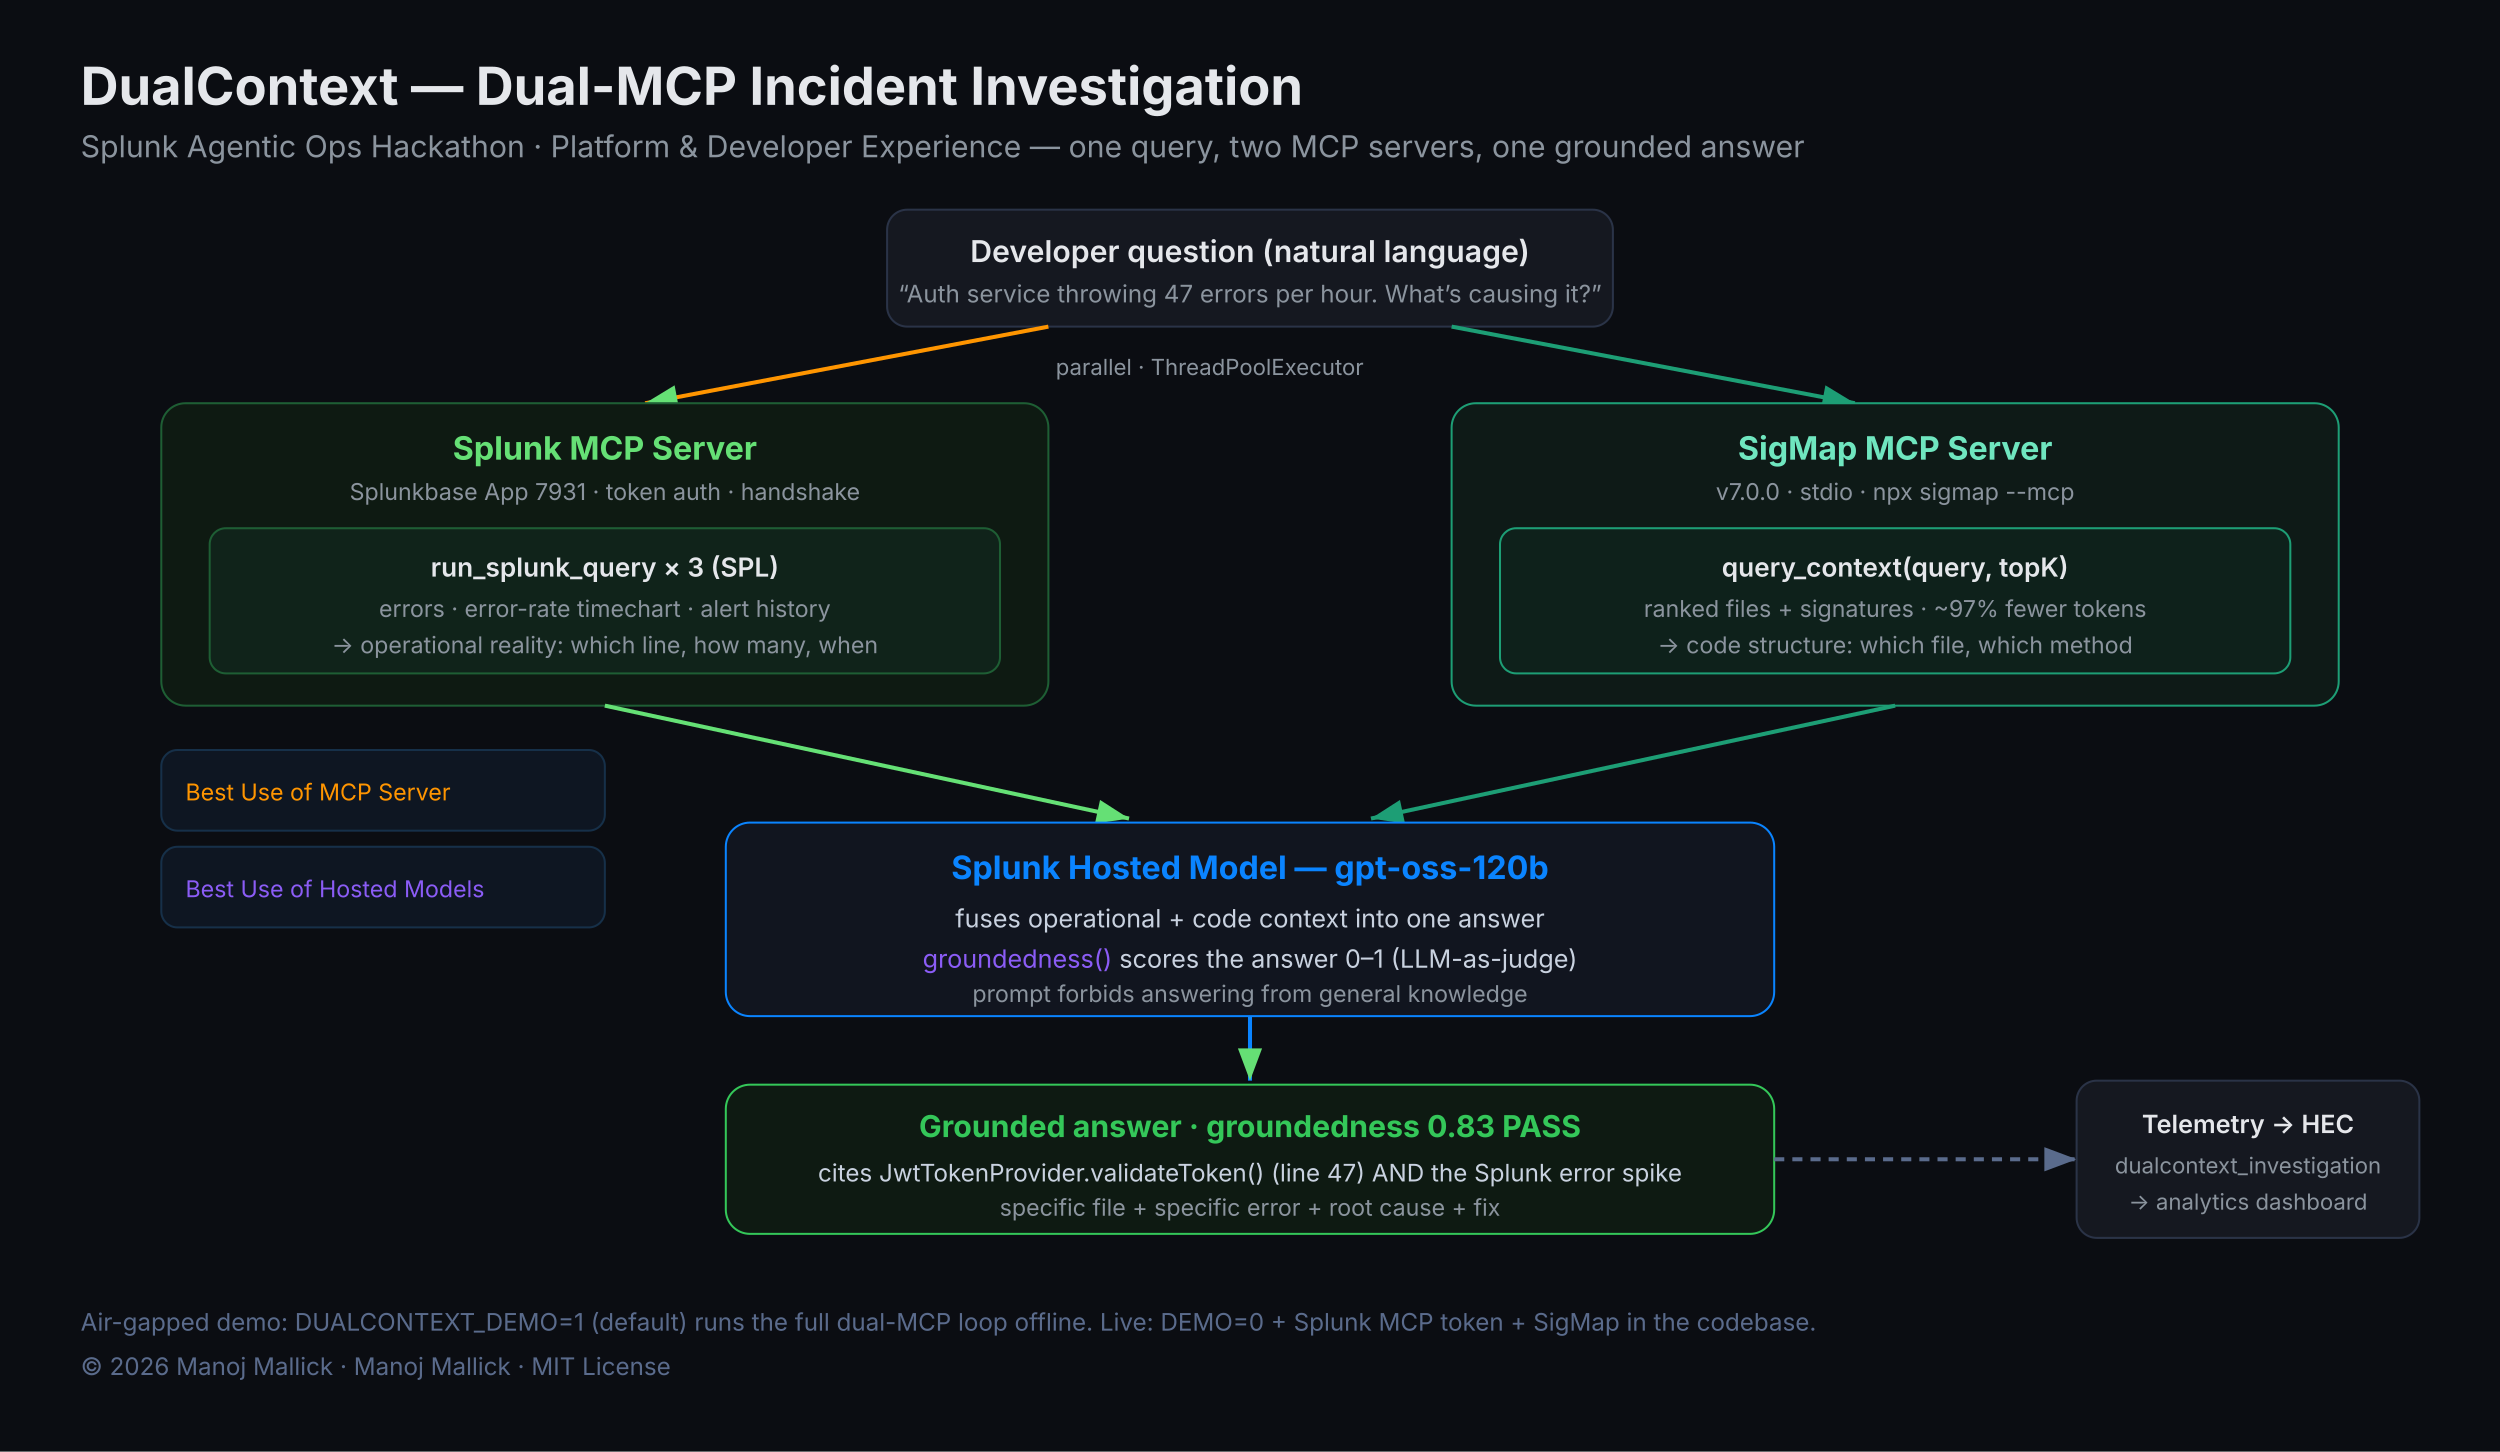
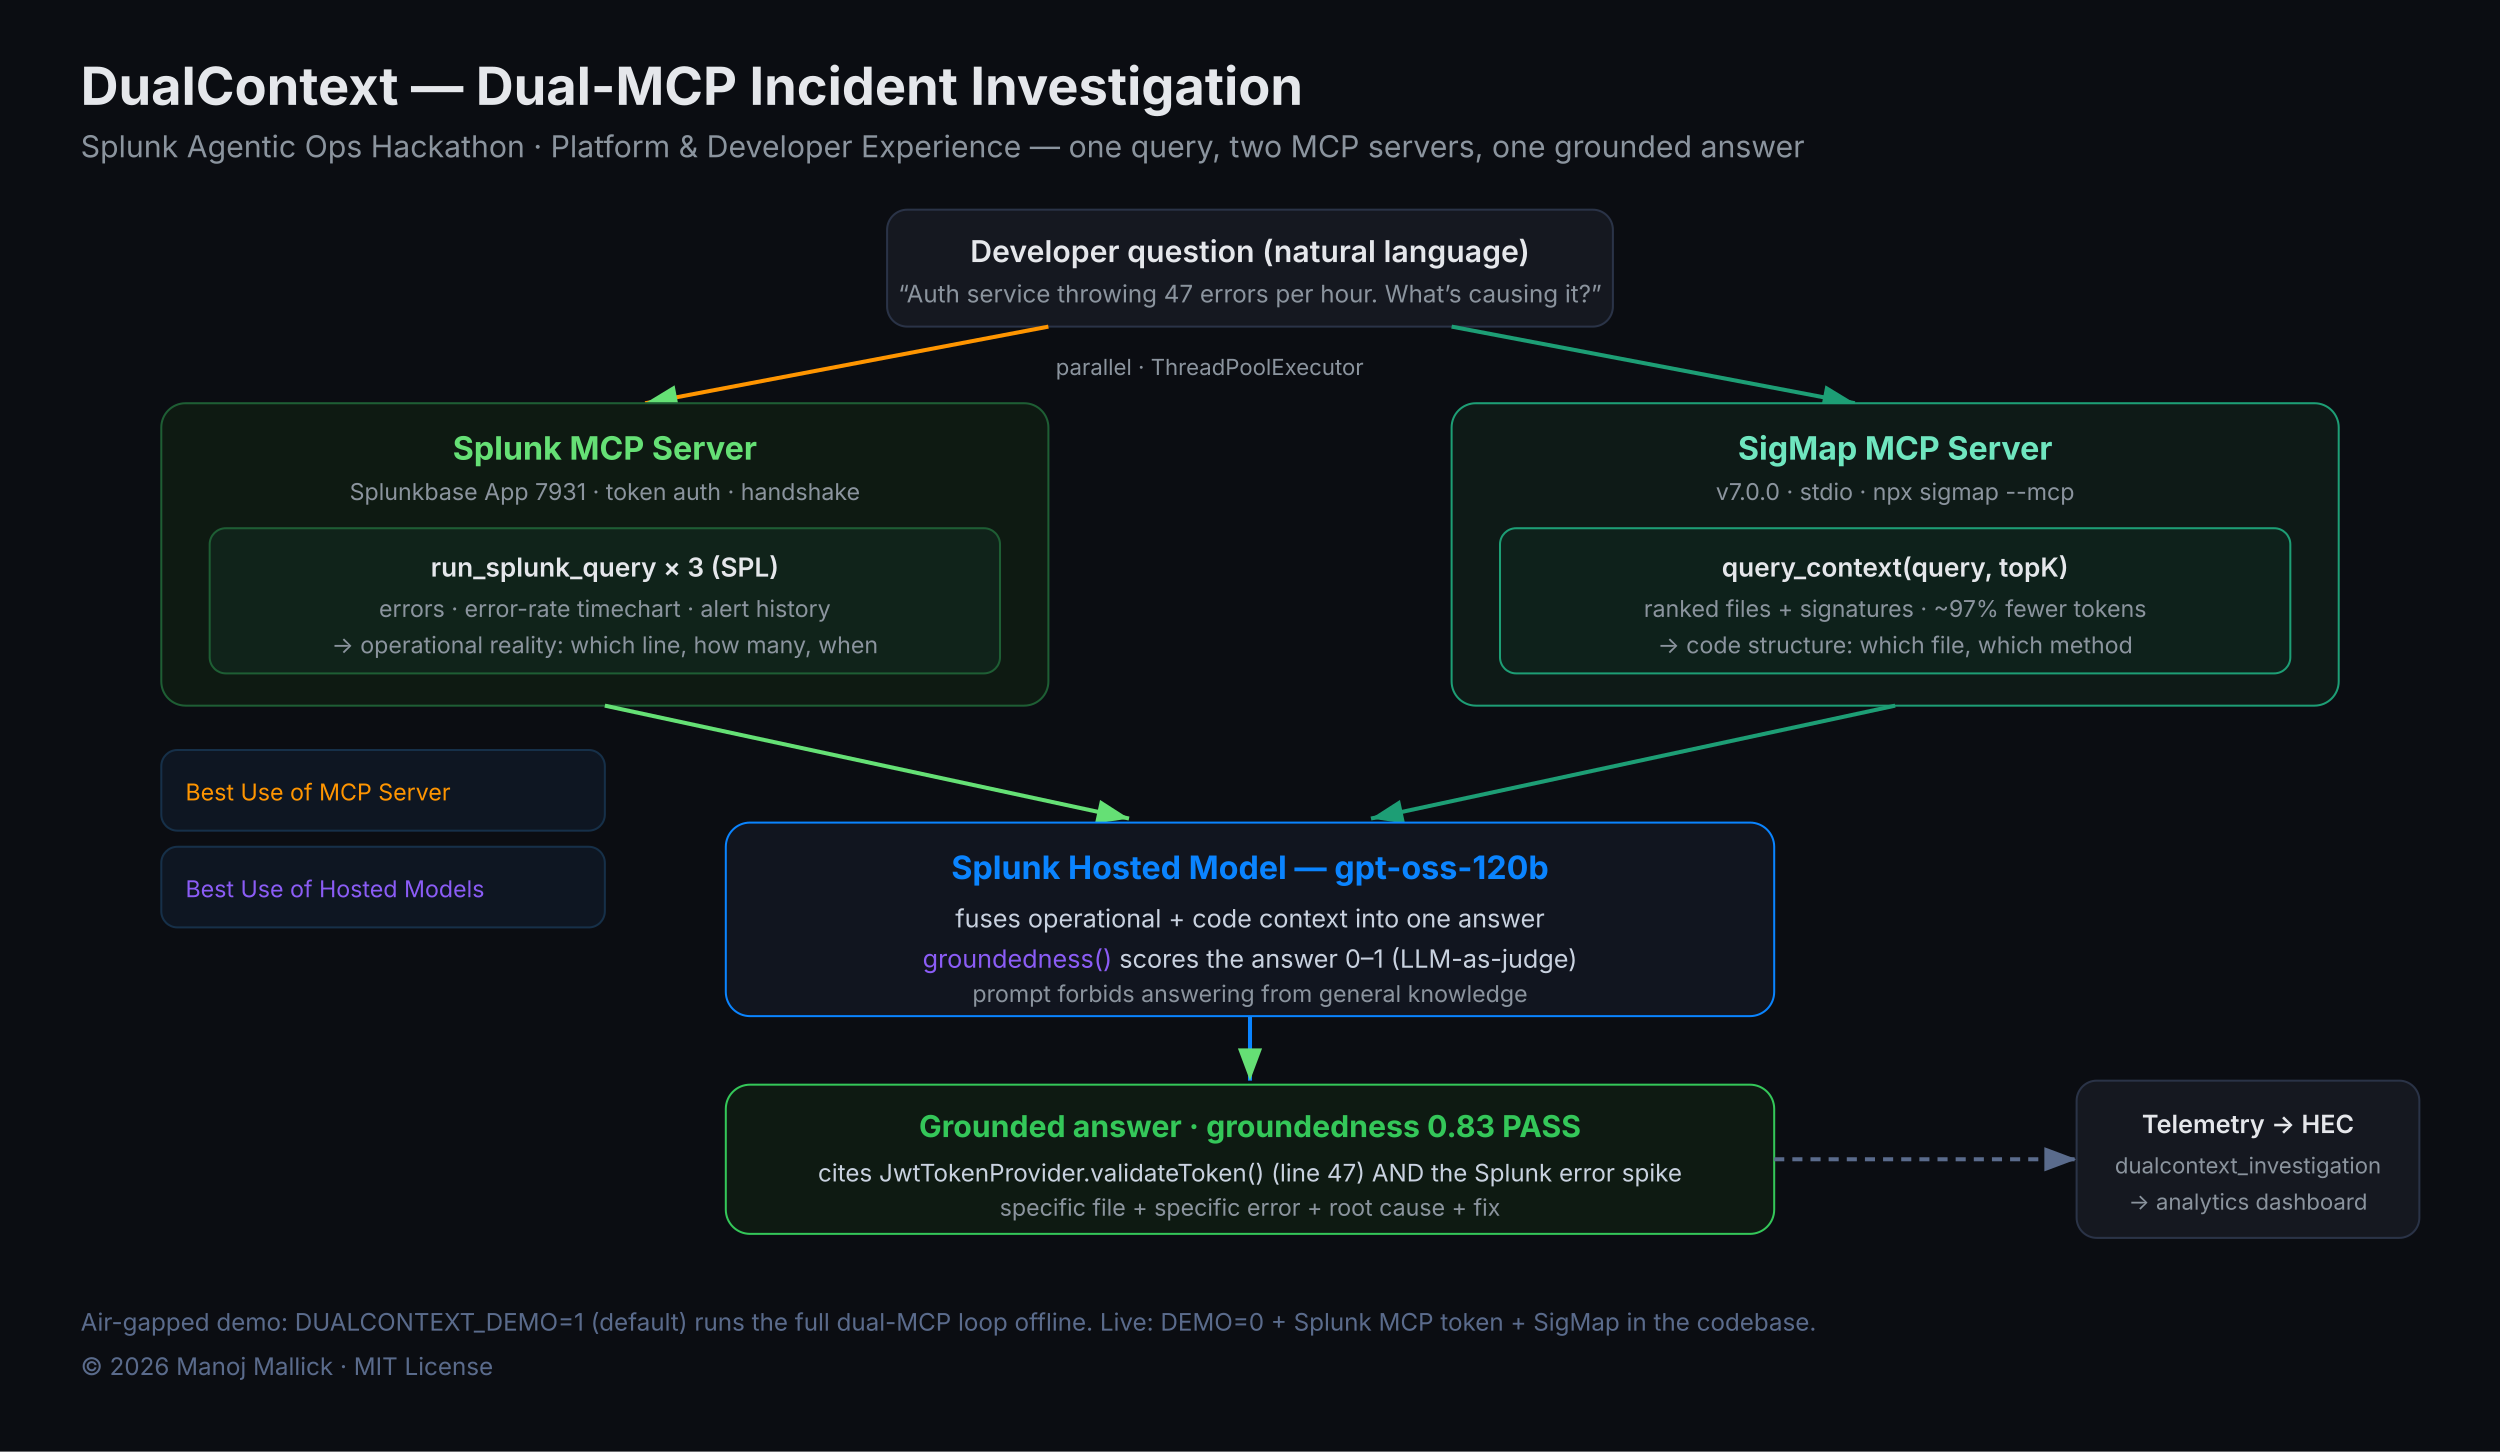
<svg xmlns="http://www.w3.org/2000/svg" width="1240" height="720" viewBox="0 0 1240 720" font-family="Inter, Helvetica, Arial, sans-serif">
  <defs>
    <marker id="aG" markerWidth="10" markerHeight="10" refX="8" refY="3" orient="auto" markerUnits="strokeWidth">
      <path d="M0,0 L8,3 L0,6 Z" fill="#65E075" />
    </marker>
    <marker id="aT" markerWidth="10" markerHeight="10" refX="8" refY="3" orient="auto" markerUnits="strokeWidth">
      <path d="M0,0 L8,3 L0,6 Z" fill="#1D9E75" />
    </marker>
    <marker id="aD" markerWidth="10" markerHeight="10" refX="8" refY="3" orient="auto" markerUnits="strokeWidth">
      <path d="M0,0 L8,3 L0,6 Z" fill="#5A6B8C" />
    </marker>
  </defs>
  <rect width="1240" height="720" fill="#0B0D12" />
  <text x="40" y="52" fill="#E5E7EB" font-size="26" font-weight="700">DualContext — Dual-MCP Incident Investigation</text>
  <text x="40" y="78" fill="#8B949E" font-size="15">Splunk Agentic Ops Hackathon · Platform &amp; Developer Experience — one query, two MCP servers, one grounded answer</text>
  <rect x="440" y="104" width="360" height="58" rx="10" fill="#151820" stroke="#2A3347" />
  <text x="620" y="130" fill="#E5E7EB" font-size="15" font-weight="600" text-anchor="middle">Developer question (natural language)</text>
  <text x="620" y="150" fill="#8B949E" font-size="12" text-anchor="middle">“Auth service throwing 47 errors per hour. What’s causing it?”</text>
  <line x1="520" y1="162" x2="320" y2="200" stroke="#FF9500" stroke-width="2" marker-end="url(#aG)" />
  <line x1="720" y1="162" x2="920" y2="200" stroke="#1D9E75" stroke-width="2" marker-end="url(#aT)" />
  <text x="600" y="186" fill="#8B949E" font-size="11" text-anchor="middle">parallel · ThreadPoolExecutor</text>
  <rect x="80" y="200" width="440" height="150" rx="12" fill="#0E1A12" stroke="#1E5E34" />
  <text x="300" y="228" fill="#65E075" font-size="16" font-weight="700" text-anchor="middle">Splunk MCP Server</text>
  <text x="300" y="248" fill="#8B949E" font-size="11.5" text-anchor="middle">Splunkbase App 7931 · token auth · handshake</text>
  <rect x="104" y="262" width="392" height="72" rx="8" fill="#10231A" stroke="#1E5E34" />
  <text x="300" y="286" fill="#E5E7EB" font-size="13" font-weight="600" text-anchor="middle" class="">run_splunk_query × 3 (SPL)</text>
  <text x="300" y="306" fill="#8B949E" font-size="11.5" text-anchor="middle">errors · error-rate timechart · alert history</text>
  <text x="300" y="324" fill="#8B949E" font-size="11.5" text-anchor="middle">→ operational reality: which line, how many, when</text>
  <rect x="720" y="200" width="440" height="150" rx="12" fill="#0E1A17" stroke="#1D9E75" />
  <text x="940" y="228" fill="#6fe6bf" font-size="16" font-weight="700" text-anchor="middle">SigMap MCP Server</text>
  <text x="940" y="248" fill="#8B949E" font-size="11.5" text-anchor="middle">v7.0.0 · stdio · npx sigmap --mcp</text>
  <rect x="744" y="262" width="392" height="72" rx="8" fill="#0E211B" stroke="#1D9E75" />
  <text x="940" y="286" fill="#E5E7EB" font-size="13" font-weight="600" text-anchor="middle">query_context(query, topK)</text>
  <text x="940" y="306" fill="#8B949E" font-size="11.5" text-anchor="middle">ranked files + signatures · ~97% fewer tokens</text>
  <text x="940" y="324" fill="#8B949E" font-size="11.5" text-anchor="middle">→ code structure: which file, which method</text>
  <line x1="300" y1="350" x2="560" y2="406" stroke="#65E075" stroke-width="2" marker-end="url(#aG)" />
  <line x1="940" y1="350" x2="680" y2="406" stroke="#1D9E75" stroke-width="2" marker-end="url(#aT)" />
  <rect x="360" y="408" width="520" height="96" rx="12" fill="#11151F" stroke="#0A84FF" />
  <text x="620" y="436" fill="#0A84FF" font-size="16" font-weight="700" text-anchor="middle">Splunk Hosted Model — gpt-oss-120b</text>
  <text x="620" y="460" fill="#C9D2E0" font-size="12.5" text-anchor="middle">fuses operational + code context into one answer</text>
  <text x="620" y="480" fill="#C9D2E0" font-size="12.5" text-anchor="middle">
    <tspan fill="#8B5CF6">groundedness()</tspan> scores the answer 0–1 (LLM-as-judge)</text>
  <text x="620" y="497" fill="#8B949E" font-size="11.5" text-anchor="middle">prompt forbids answering from general knowledge</text>
  <line x1="620" y1="504" x2="620" y2="536" stroke="#0A84FF" stroke-width="2" marker-end="url(#aG)" />
  <rect x="360" y="538" width="520" height="74" rx="12" fill="#0E1A12" stroke="#34C759" />
  <text x="620" y="564" fill="#34C759" font-size="15" font-weight="700" text-anchor="middle">Grounded answer · groundedness 0.83 PASS</text>
  <text x="620" y="586" fill="#C9D2E0" font-size="12" text-anchor="middle">cites JwtTokenProvider.validateToken() (line 47) AND the Splunk error spike</text>
  <text x="620" y="603" fill="#8B949E" font-size="11.5" text-anchor="middle">specific file + specific error + root cause + fix</text>
  <line x1="880" y1="575" x2="1030" y2="575" stroke="#5A6B8C" stroke-width="2" stroke-dasharray="5,4" marker-end="url(#aD)" />
  <rect x="1030" y="536" width="170" height="78" rx="10" fill="#151820" stroke="#2A3347" />
  <text x="1115" y="562" fill="#E5E7EB" font-size="12.5" font-weight="600" text-anchor="middle">Telemetry → HEC</text>
  <text x="1115" y="582" fill="#8B949E" font-size="11" text-anchor="middle">dualcontext_investigation</text>
  <text x="1115" y="600" fill="#8B949E" font-size="11" text-anchor="middle">→ analytics dashboard</text>
  <rect x="80" y="372" width="220" height="40" rx="8" fill="#0E1622" stroke="#163049" />
  <text x="92" y="397" fill="#FF9500" font-size="11.5">Best Use of MCP Server</text>
  <rect x="80" y="420" width="220" height="40" rx="8" fill="#0E1622" stroke="#163049" />
  <text x="92" y="445" fill="#8B5CF6" font-size="11.5">Best Use of Hosted Models</text>
  <text x="40" y="660" fill="#5A6B8C" font-size="12">Air-gapped demo: DUALCONTEXT_DEMO=1 (default) runs the full dual-MCP loop offline. Live: DEMO=0 + Splunk MCP token + SigMap in the codebase.</text>
-   <text x="40" y="682" fill="#5A6B8C" font-size="12">© 2026 Manoj Mallick · Manoj Mallick · MIT License</text>
+   <text x="40" y="682" fill="#5A6B8C" font-size="12">© 2026 Manoj Mallick · MIT License</text>
</svg>
